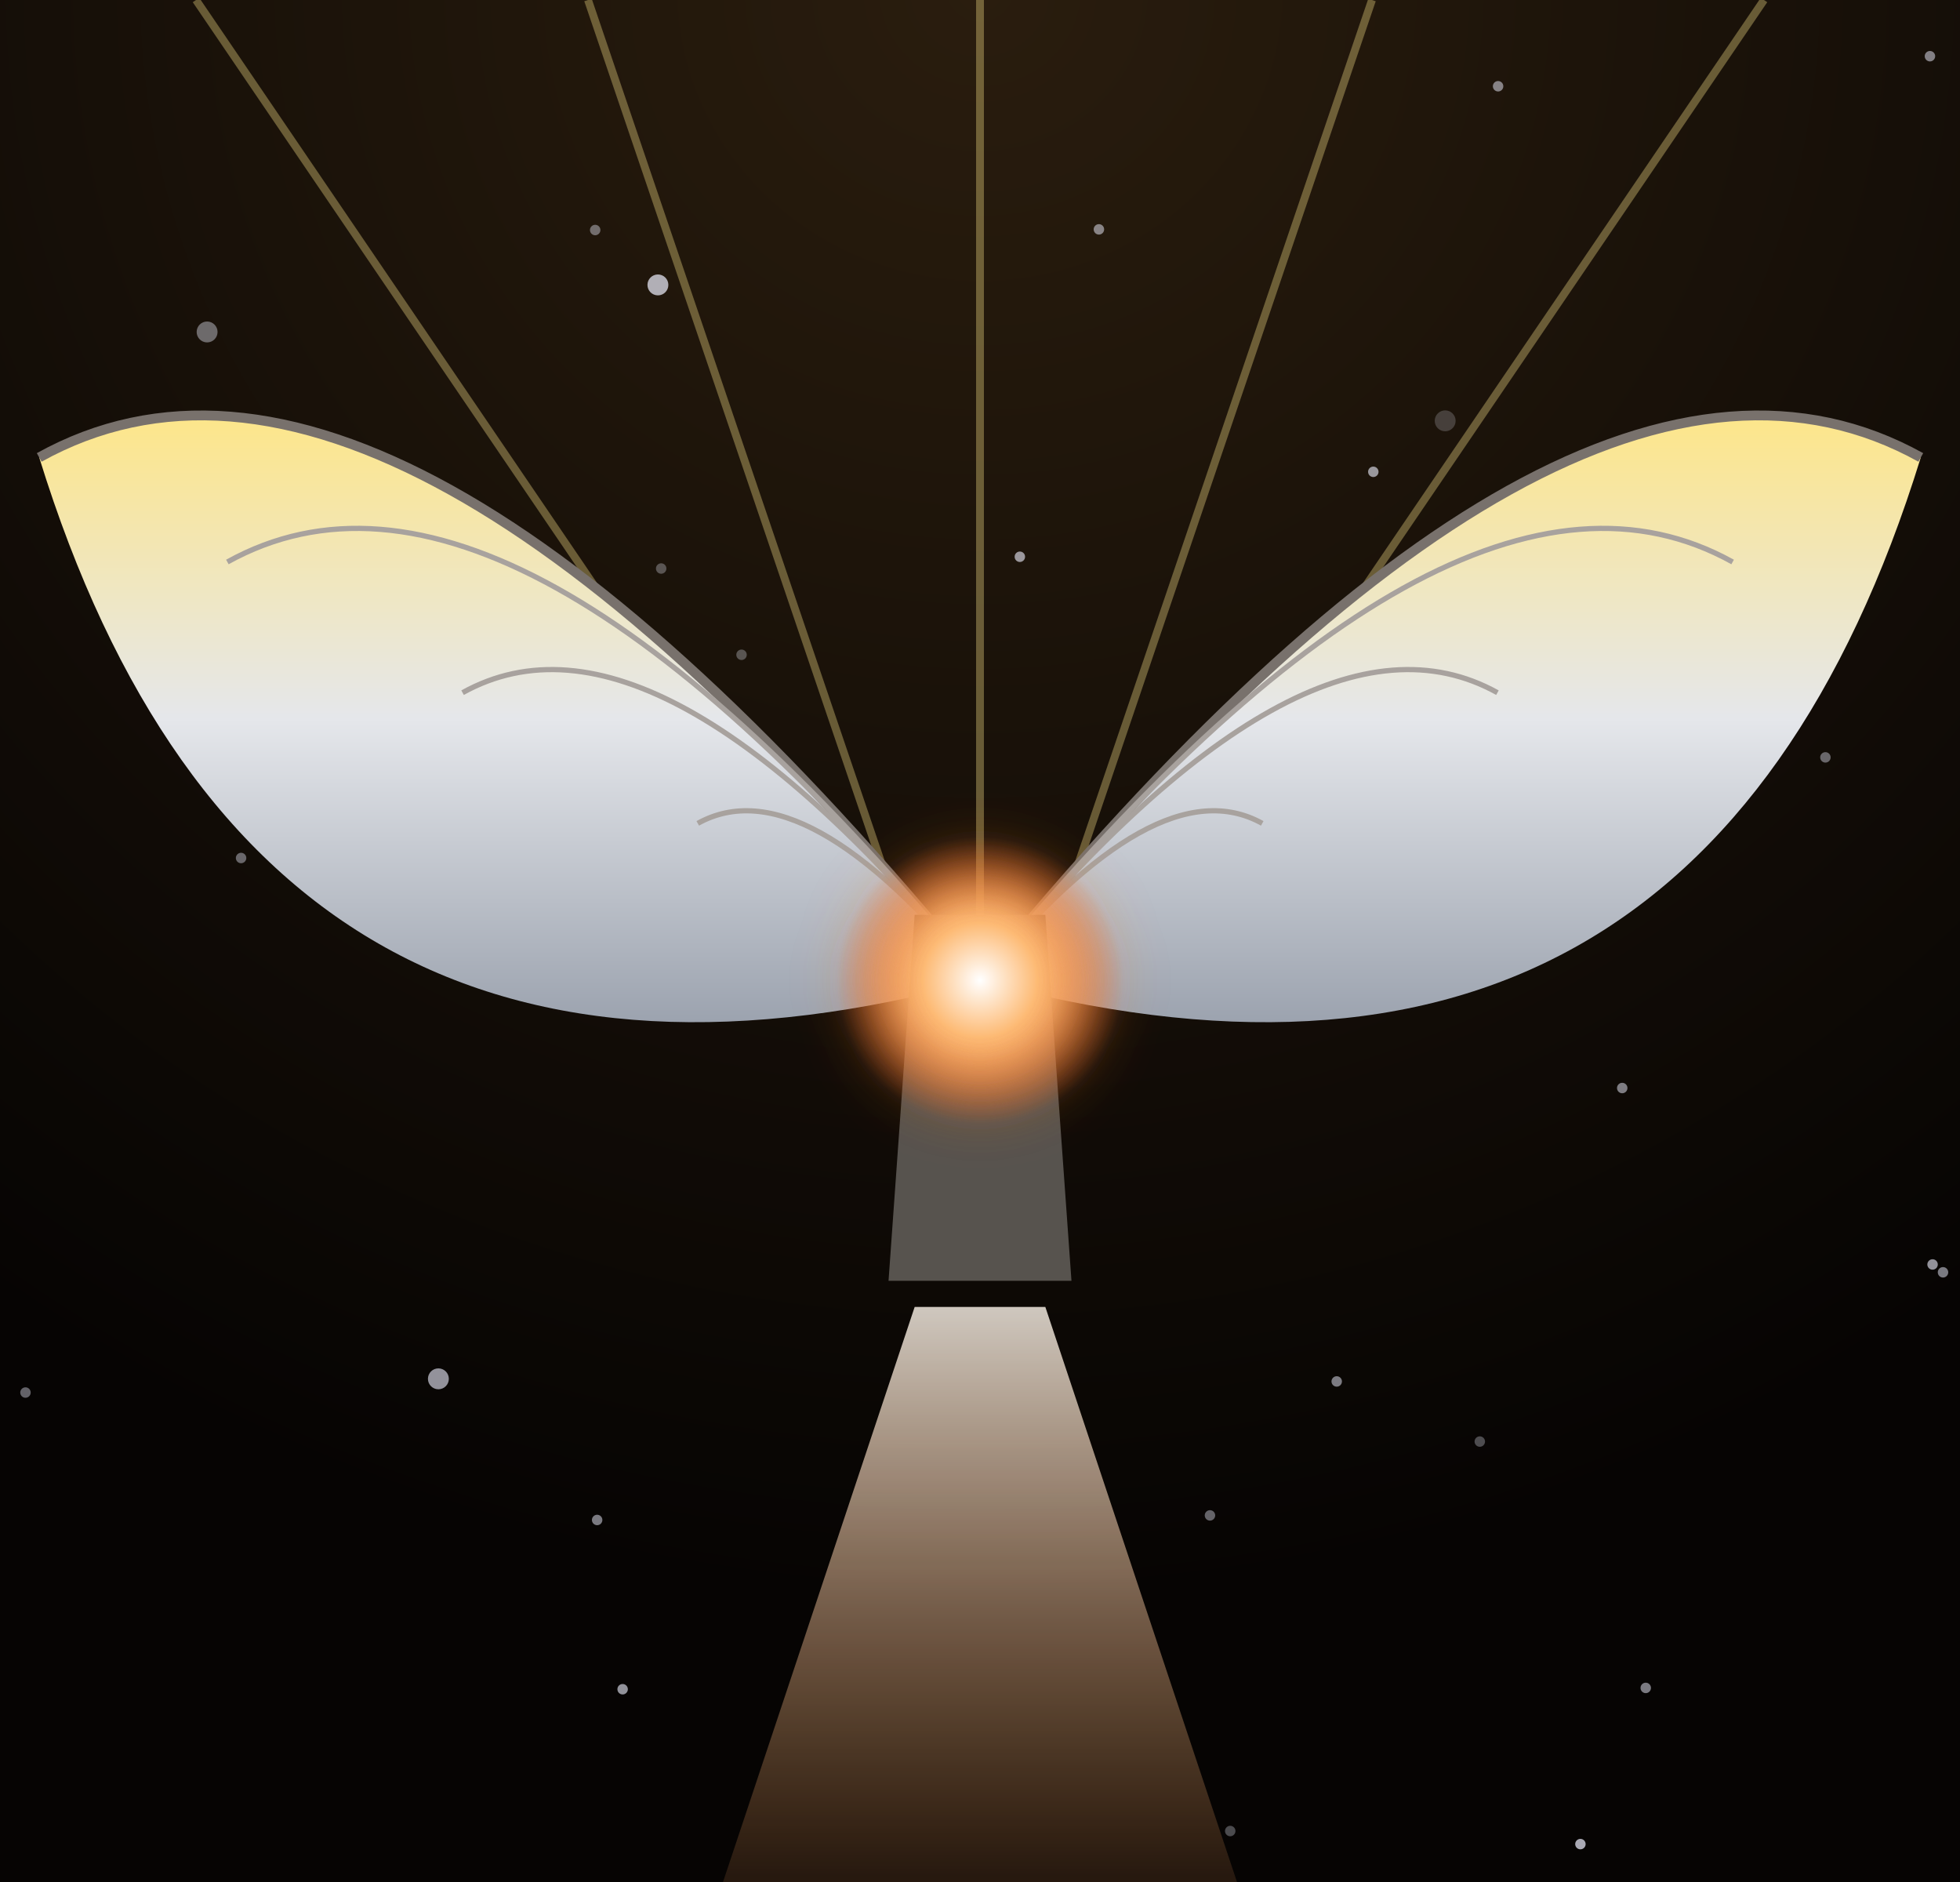
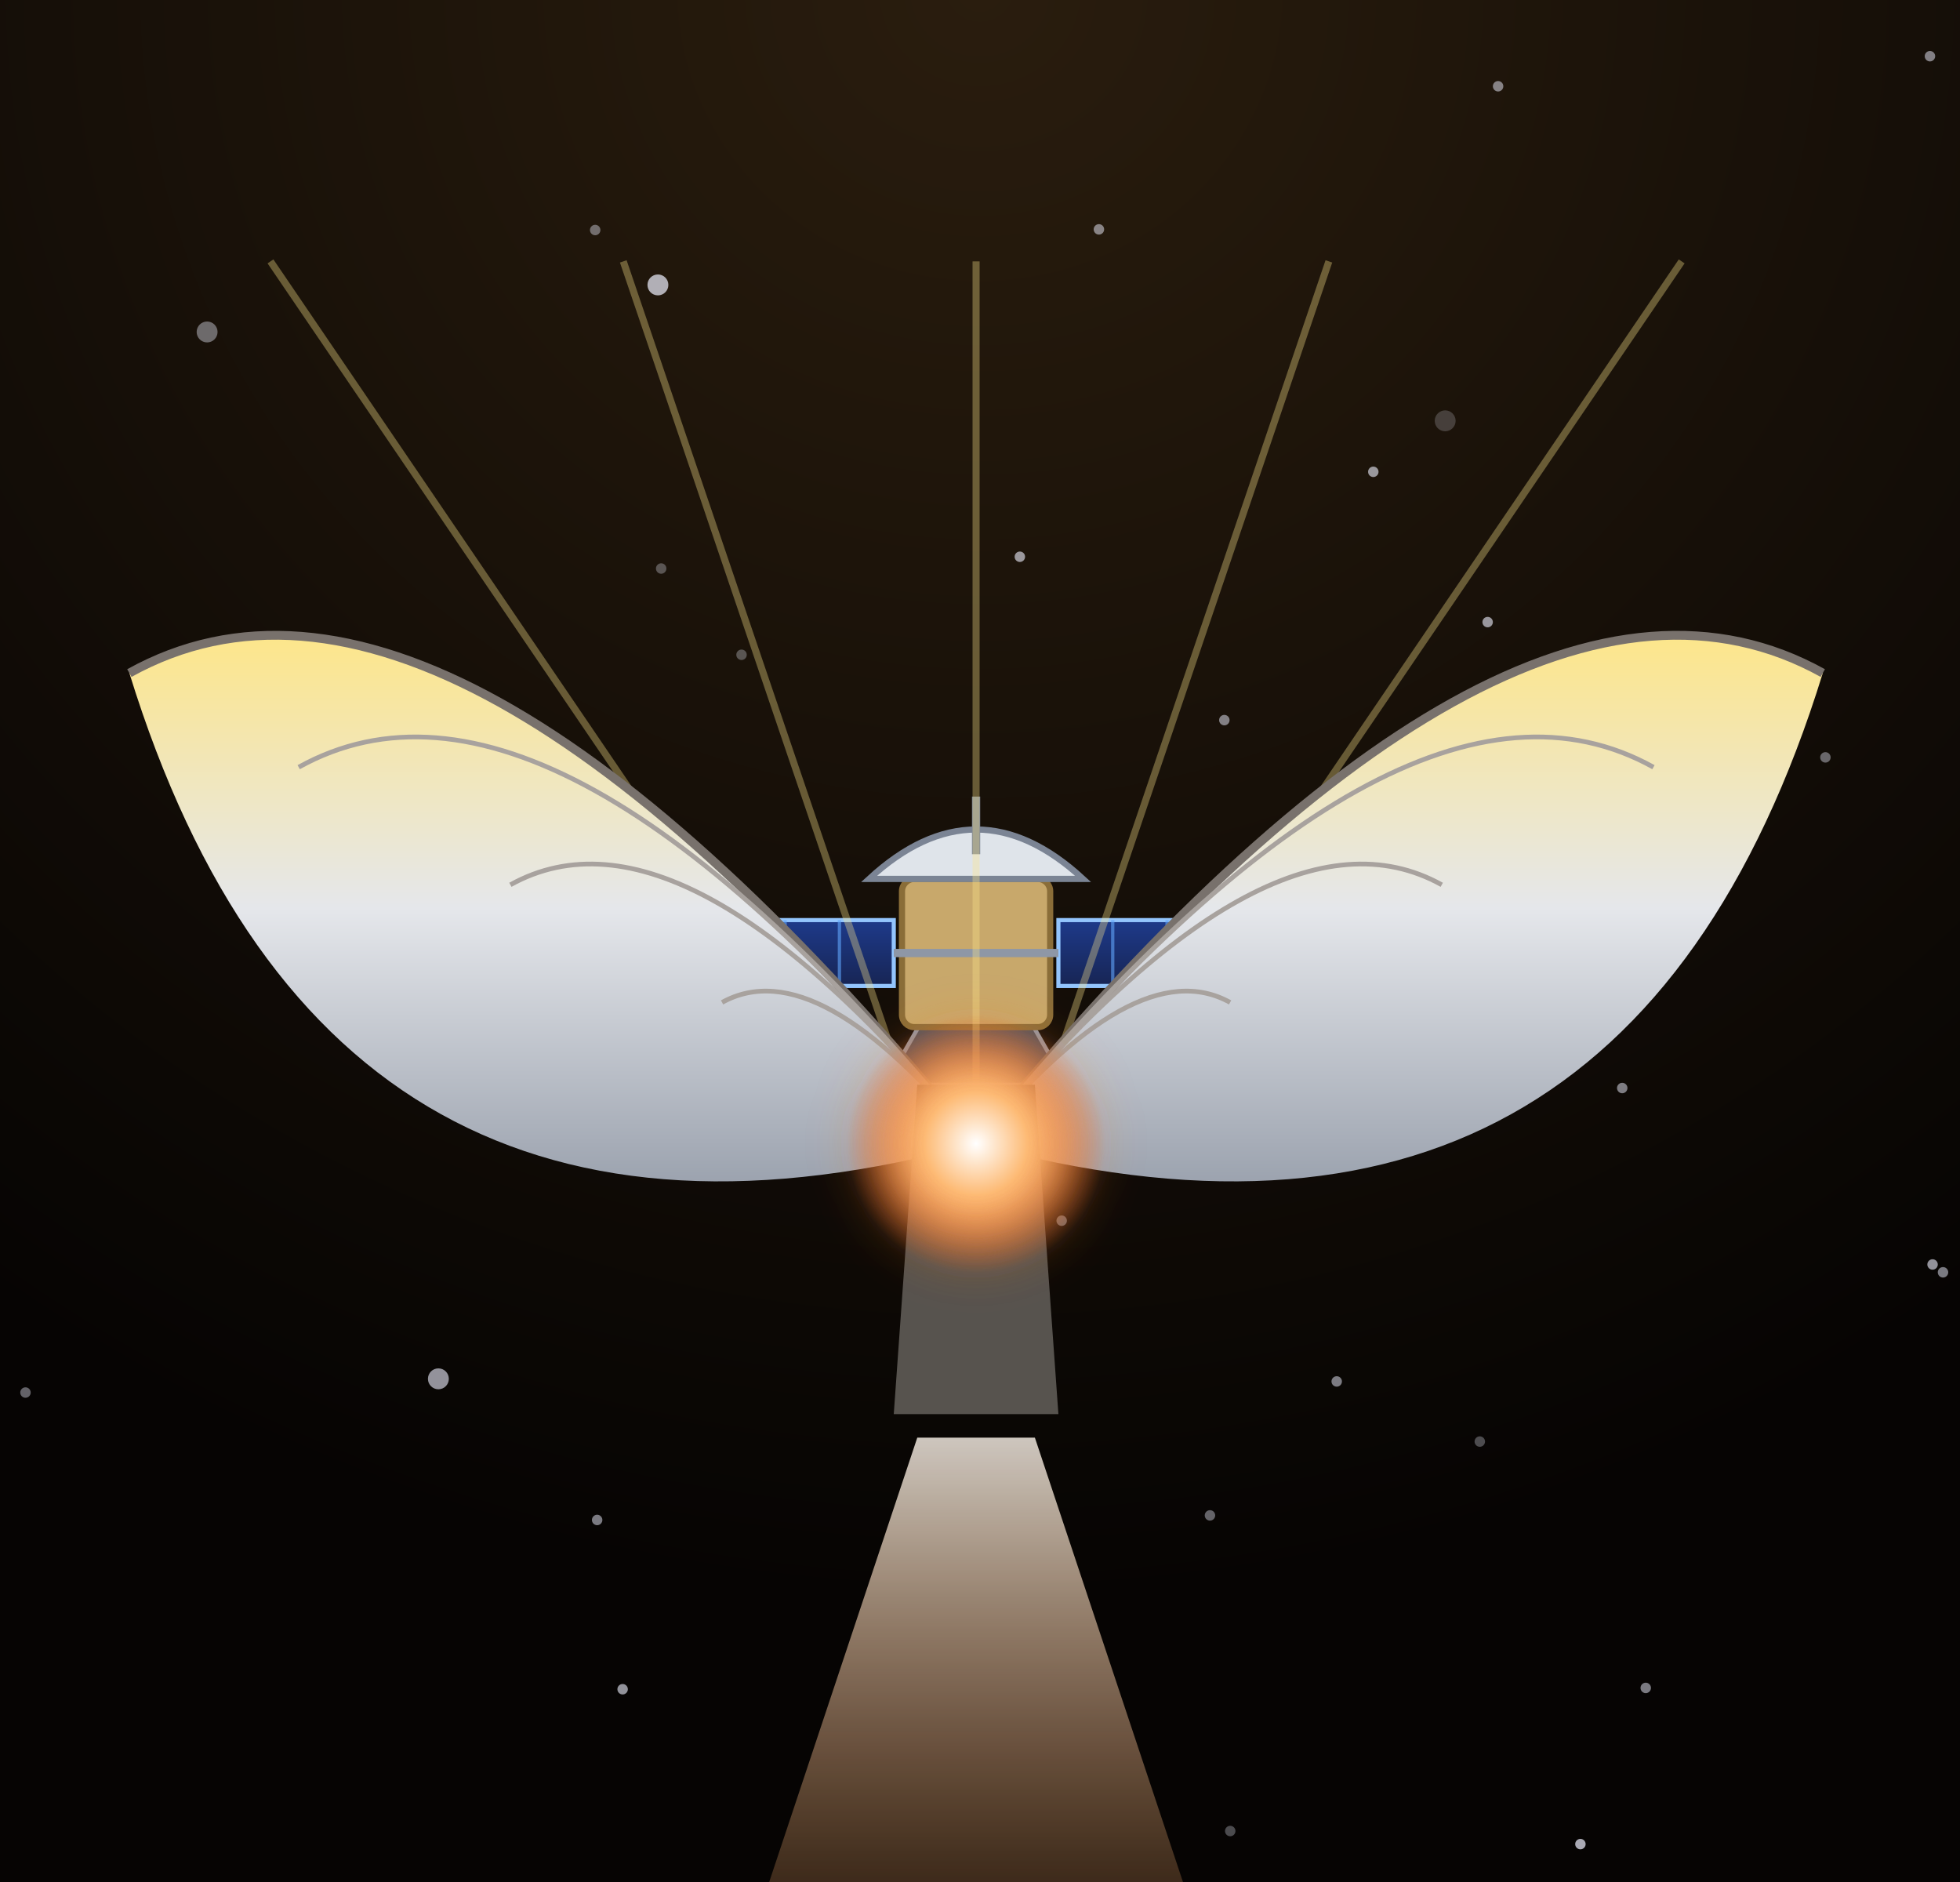
<svg xmlns="http://www.w3.org/2000/svg" viewBox="0 0 300 288" width="300" height="288">
  <defs>
    <filter id="glow" x="-50%" y="-50%" width="200%" height="200%">
      <feGaussianBlur stdDeviation="4" result="b" />
      <feMerge>
        <feMergeNode in="b" />
        <feMergeNode in="SourceGraphic" />
      </feMerge>
    </filter>
    <filter id="soft" x="-50%" y="-50%" width="200%" height="200%">
      <feGaussianBlur stdDeviation="9" />
    </filter>
    <radialGradient id="bg" cx="50%" cy="0%" r="85%">
      <stop offset="0%" stop-color="#2a1d0e" />
      <stop offset="100%" stop-color="#060403" />
    </radialGradient>
    <linearGradient id="wing" x1="0" y1="0" x2="0" y2="1">
      <stop offset="0" stop-color="#fde68a" stop-opacity="1" />
      <stop offset="0.5" stop-color="#e5e7eb" stop-opacity="1" />
      <stop offset="1" stop-color="#9ca3af" stop-opacity="1" />
    </linearGradient>
    <radialGradient id="focus" cx="50%" cy="50%" r="50%">
      <stop offset="0" stop-color="#ffffff" stop-opacity="1" />
      <stop offset="0.4" stop-color="#fdba74" stop-opacity="1" />
      <stop offset="1" stop-color="#ea580c" stop-opacity="0" />
    </radialGradient>
    <linearGradient id="ex" x1="0" y1="0" x2="0" y2="1">
      <stop offset="0" stop-color="#fff7ed" stop-opacity="1" />
      <stop offset="1" stop-color="#fb923c" stop-opacity="0" />
+     </linearGradient>
+     <linearGradient id="shHull" x1="0" y1="0" x2="1" y2="0">
+       <stop offset="0" stop-color="#e3e7ee" stop-opacity="1" />
+       <stop offset="0.45" stop-color="#9aa3b2" stop-opacity="1" />
+       <stop offset="1" stop-color="#3b424f" stop-opacity="1" />
+     </linearGradient>
+     <radialGradient id="shTank" cx="35%" cy="35%" r="70%">
+       <stop offset="0" stop-color="#f4f6fa" stop-opacity="1" />
+       <stop offset="0.55" stop-color="#a7b0be" stop-opacity="1" />
+       <stop offset="1" stop-color="#4b5260" stop-opacity="1" />
+     </radialGradient>
+     <linearGradient id="shRad" x1="0" y1="0" x2="0" y2="1">
+       <stop offset="0" stop-color="#3a4252" stop-opacity="1" />
+       <stop offset="1" stop-color="#262c38" stop-opacity="1" />
+     </linearGradient>
+     <linearGradient id="shPv" x1="0" y1="0" x2="0" y2="1">
+       <stop offset="0" stop-color="#1e3a8a" stop-opacity="1" />
+       <stop offset="1" stop-color="#172554" stop-opacity="1" />
    </linearGradient>
  </defs>
  <rect width="300" height="288" fill="url(#bg)" />
  <circle cx="113.5" cy="100.2" r="0.8" fill="#eef0ff" opacity="0.3" />
  <circle cx="95.3" cy="258.5" r="0.8" fill="#eef0ff" opacity="0.6" />
  <circle cx="175.9" cy="145.3" r="0.8" fill="#eef0ff" opacity="0.2" />
  <circle cx="229.3" cy="13.2" r="0.8" fill="#eef0ff" opacity="0.5" />
  <circle cx="185.2" cy="231.9" r="0.8" fill="#eef0ff" opacity="0.4" />
  <circle cx="295.4" cy="8.6" r="0.8" fill="#eef0ff" opacity="0.5" />
  <circle cx="100.7" cy="43.6" r="1.6" fill="#eef0ff" opacity="0.7" />
  <circle cx="297.4" cy="194.7" r="0.8" fill="#eef0ff" opacity="0.5" />
  <circle cx="3.9" cy="213.1" r="0.8" fill="#eef0ff" opacity="0.4" />
  <circle cx="227.7" cy="95.2" r="0.8" fill="#eef0ff" opacity="0.6" />
  <circle cx="31.7" cy="50.8" r="1.6" fill="#eef0ff" opacity="0.4" />
  <circle cx="101.2" cy="87" r="0.8" fill="#eef0ff" opacity="0.3" />
  <circle cx="210.2" cy="72.2" r="0.8" fill="#eef0ff" opacity="0.6" />
  <circle cx="188.3" cy="280.2" r="0.8" fill="#eef0ff" opacity="0.3" />
  <circle cx="187.4" cy="110.2" r="0.8" fill="#eef0ff" opacity="0.5" />
  <circle cx="248.3" cy="166.5" r="0.8" fill="#eef0ff" opacity="0.5" />
  <circle cx="67.1" cy="211" r="1.6" fill="#eef0ff" opacity="0.6" />
  <circle cx="162.5" cy="186.8" r="0.8" fill="#eef0ff" opacity="0.4" />
  <circle cx="241.9" cy="282.2" r="0.8" fill="#eef0ff" opacity="0.7" />
  <circle cx="168.2" cy="35.1" r="0.8" fill="#eef0ff" opacity="0.5" />
  <circle cx="226.5" cy="220.6" r="0.8" fill="#eef0ff" opacity="0.3" />
  <circle cx="91.1" cy="35.2" r="0.8" fill="#eef0ff" opacity="0.4" />
  <circle cx="91.4" cy="232.6" r="0.8" fill="#eef0ff" opacity="0.5" />
  <circle cx="279.4" cy="115.9" r="0.8" fill="#eef0ff" opacity="0.4" />
  <circle cx="295.8" cy="193.5" r="0.8" fill="#eef0ff" opacity="0.6" />
  <circle cx="36.9" cy="131.3" r="0.8" fill="#eef0ff" opacity="0.4" />
  <circle cx="221.2" cy="64.4" r="1.6" fill="#eef0ff" opacity="0.2" />
  <circle cx="156.1" cy="85.2" r="0.8" fill="#eef0ff" opacity="0.6" />
  <circle cx="204.6" cy="211.4" r="0.8" fill="#eef0ff" opacity="0.5" />
  <circle cx="251.9" cy="258.3" r="0.8" fill="#eef0ff" opacity="0.5" />
-   <line x1="30" y1="0" x2="132" y2="150" stroke="#fde68a" stroke-width="1.2" opacity="0.35" />
-   <line x1="90" y1="0" x2="141" y2="150" stroke="#fde68a" stroke-width="1.2" opacity="0.35" />
-   <line x1="150" y1="0" x2="150" y2="150" stroke="#fde68a" stroke-width="1.2" opacity="0.35" />
-   <line x1="210" y1="0" x2="159" y2="150" stroke="#fde68a" stroke-width="1.2" opacity="0.35" />
-   <line x1="270" y1="0" x2="168" y2="150" stroke="#fde68a" stroke-width="1.2" opacity="0.35" />
-   <path d="M150,150 Q60,40 6,70 Q40,180 150,150 Z" fill="url(#wing)" />
-   <path d="M150,150 Q240,40 294,70 Q260,180 150,150 Z" fill="url(#wing)" />
-   <path d="M150,150 Q60,40 6,70 M150,150 Q240,40 294,70" stroke="#78716c" stroke-width="1.5" fill="none" />
-   <path d="M150,150 Q123,117 106.8,126" stroke="#a8a29e" stroke-width="0.8" fill="none" />
-   <path d="M150,150 Q177,117 193.2,126" stroke="#a8a29e" stroke-width="0.8" fill="none" />
-   <path d="M150,150 Q100.5,89.5 70.8,106" stroke="#a8a29e" stroke-width="0.8" fill="none" />
-   <path d="M150,150 Q199.5,89.5 229.2,106" stroke="#a8a29e" stroke-width="0.8" fill="none" />
-   <path d="M150,150 Q78,62 34.8,86" stroke="#a8a29e" stroke-width="0.8" fill="none" />
-   <path d="M150,150 Q222,62 265.2,86" stroke="#a8a29e" stroke-width="0.8" fill="none" />
-   <path d="M140,200 L110,290     Q150,320 190,290 L160,200 Z" fill="url(#ex)" opacity="0.8" />
-   <path d="M140,140 L160,140 L164,196 L136,196 Z" fill="#57534e" />
-   <circle cx="150" cy="150" r="22" fill="url(#focus)" filter="url(#glow)" />
+   <g transform="translate(0 40) scale(0.9) translate(16 0)">
+     <g transform="translate(150 140) rotate(0) scale(0.7)">
+       <path d="M-22,0 L22,0 L14,-14 L-14,-14 Z" fill="#4b5260" stroke="#8e97a6" stroke-width="1" />
+       <rect x="-18" y="-50" width="36" height="36" rx="3" fill="#c8a86b" stroke="#8a6d38" stroke-width="1.5" />
+       <rect x="-86" y="-40" width="66" height="16" fill="url(#shPv)" stroke="#93c5fd" stroke-width="1" />
+       <line x1="-72.8" y1="-40" x2="-72.8" y2="-24" stroke="#60a5fa" stroke-width="0.8" opacity="0.6" />
+       <line x1="-59.6" y1="-40" x2="-59.6" y2="-24" stroke="#60a5fa" stroke-width="0.8" opacity="0.6" />
+       <line x1="-46.4" y1="-40" x2="-46.4" y2="-24" stroke="#60a5fa" stroke-width="0.8" opacity="0.6" />
+       <line x1="-33.2" y1="-40" x2="-33.2" y2="-24" stroke="#60a5fa" stroke-width="0.8" opacity="0.6" />
+       <rect x="20" y="-40" width="66" height="16" fill="url(#shPv)" stroke="#93c5fd" stroke-width="1" />
+       <line x1="33.2" y1="-40" x2="33.2" y2="-24" stroke="#60a5fa" stroke-width="0.8" opacity="0.6" />
+       <line x1="46.4" y1="-40" x2="46.4" y2="-24" stroke="#60a5fa" stroke-width="0.8" opacity="0.6" />
+       <line x1="59.6" y1="-40" x2="59.6" y2="-24" stroke="#60a5fa" stroke-width="0.8" opacity="0.6" />
+       <line x1="72.8" y1="-40" x2="72.8" y2="-24" stroke="#60a5fa" stroke-width="0.8" opacity="0.6" />
+       <line x1="-20" y1="-32" x2="20" y2="-32" stroke="#8e97a6" stroke-width="2" />
+       <path d="M-26,-50 Q0,-74 26,-50 Z" fill="#dfe4ea" stroke="#7b8494" stroke-width="1.5" />
+       <line x1="0" y1="-56" x2="0" y2="-70" stroke="#7b8494" stroke-width="2" />
+     </g>
+     <line x1="30" y1="0" x2="132" y2="150" stroke="#fde68a" stroke-width="1.2" opacity="0.35" />
+     <line x1="90" y1="0" x2="141" y2="150" stroke="#fde68a" stroke-width="1.2" opacity="0.35" />
+     <line x1="150" y1="0" x2="150" y2="150" stroke="#fde68a" stroke-width="1.2" opacity="0.35" />
+     <line x1="210" y1="0" x2="159" y2="150" stroke="#fde68a" stroke-width="1.2" opacity="0.35" />
+     <line x1="270" y1="0" x2="168" y2="150" stroke="#fde68a" stroke-width="1.2" opacity="0.35" />
+     <path d="M150,150 Q60,40 6,70 Q40,180 150,150 Z" fill="url(#wing)" />
+     <path d="M150,150 Q240,40 294,70 Q260,180 150,150 Z" fill="url(#wing)" />
+     <path d="M150,150 Q60,40 6,70 M150,150 Q240,40 294,70" stroke="#78716c" stroke-width="1.5" fill="none" />
+     <path d="M150,150 Q123,117 106.8,126" stroke="#a8a29e" stroke-width="0.8" fill="none" />
+     <path d="M150,150 Q177,117 193.2,126" stroke="#a8a29e" stroke-width="0.8" fill="none" />
+     <path d="M150,150 Q100.5,89.5 70.8,106" stroke="#a8a29e" stroke-width="0.8" fill="none" />
+     <path d="M150,150 Q199.5,89.5 229.2,106" stroke="#a8a29e" stroke-width="0.8" fill="none" />
+     <path d="M150,150 Q78,62 34.8,86" stroke="#a8a29e" stroke-width="0.8" fill="none" />
+     <path d="M150,150 Q222,62 265.2,86" stroke="#a8a29e" stroke-width="0.8" fill="none" />
+     <path d="M140,200 L110,290     Q150,320 190,290 L160,200 Z" fill="url(#ex)" opacity="0.8" />
+     <path d="M140,140 L160,140 L164,196 L136,196 Z" fill="#57534e" />
+     <circle cx="150" cy="150" r="22" fill="url(#focus)" filter="url(#glow)" />
+   </g>
</svg>
